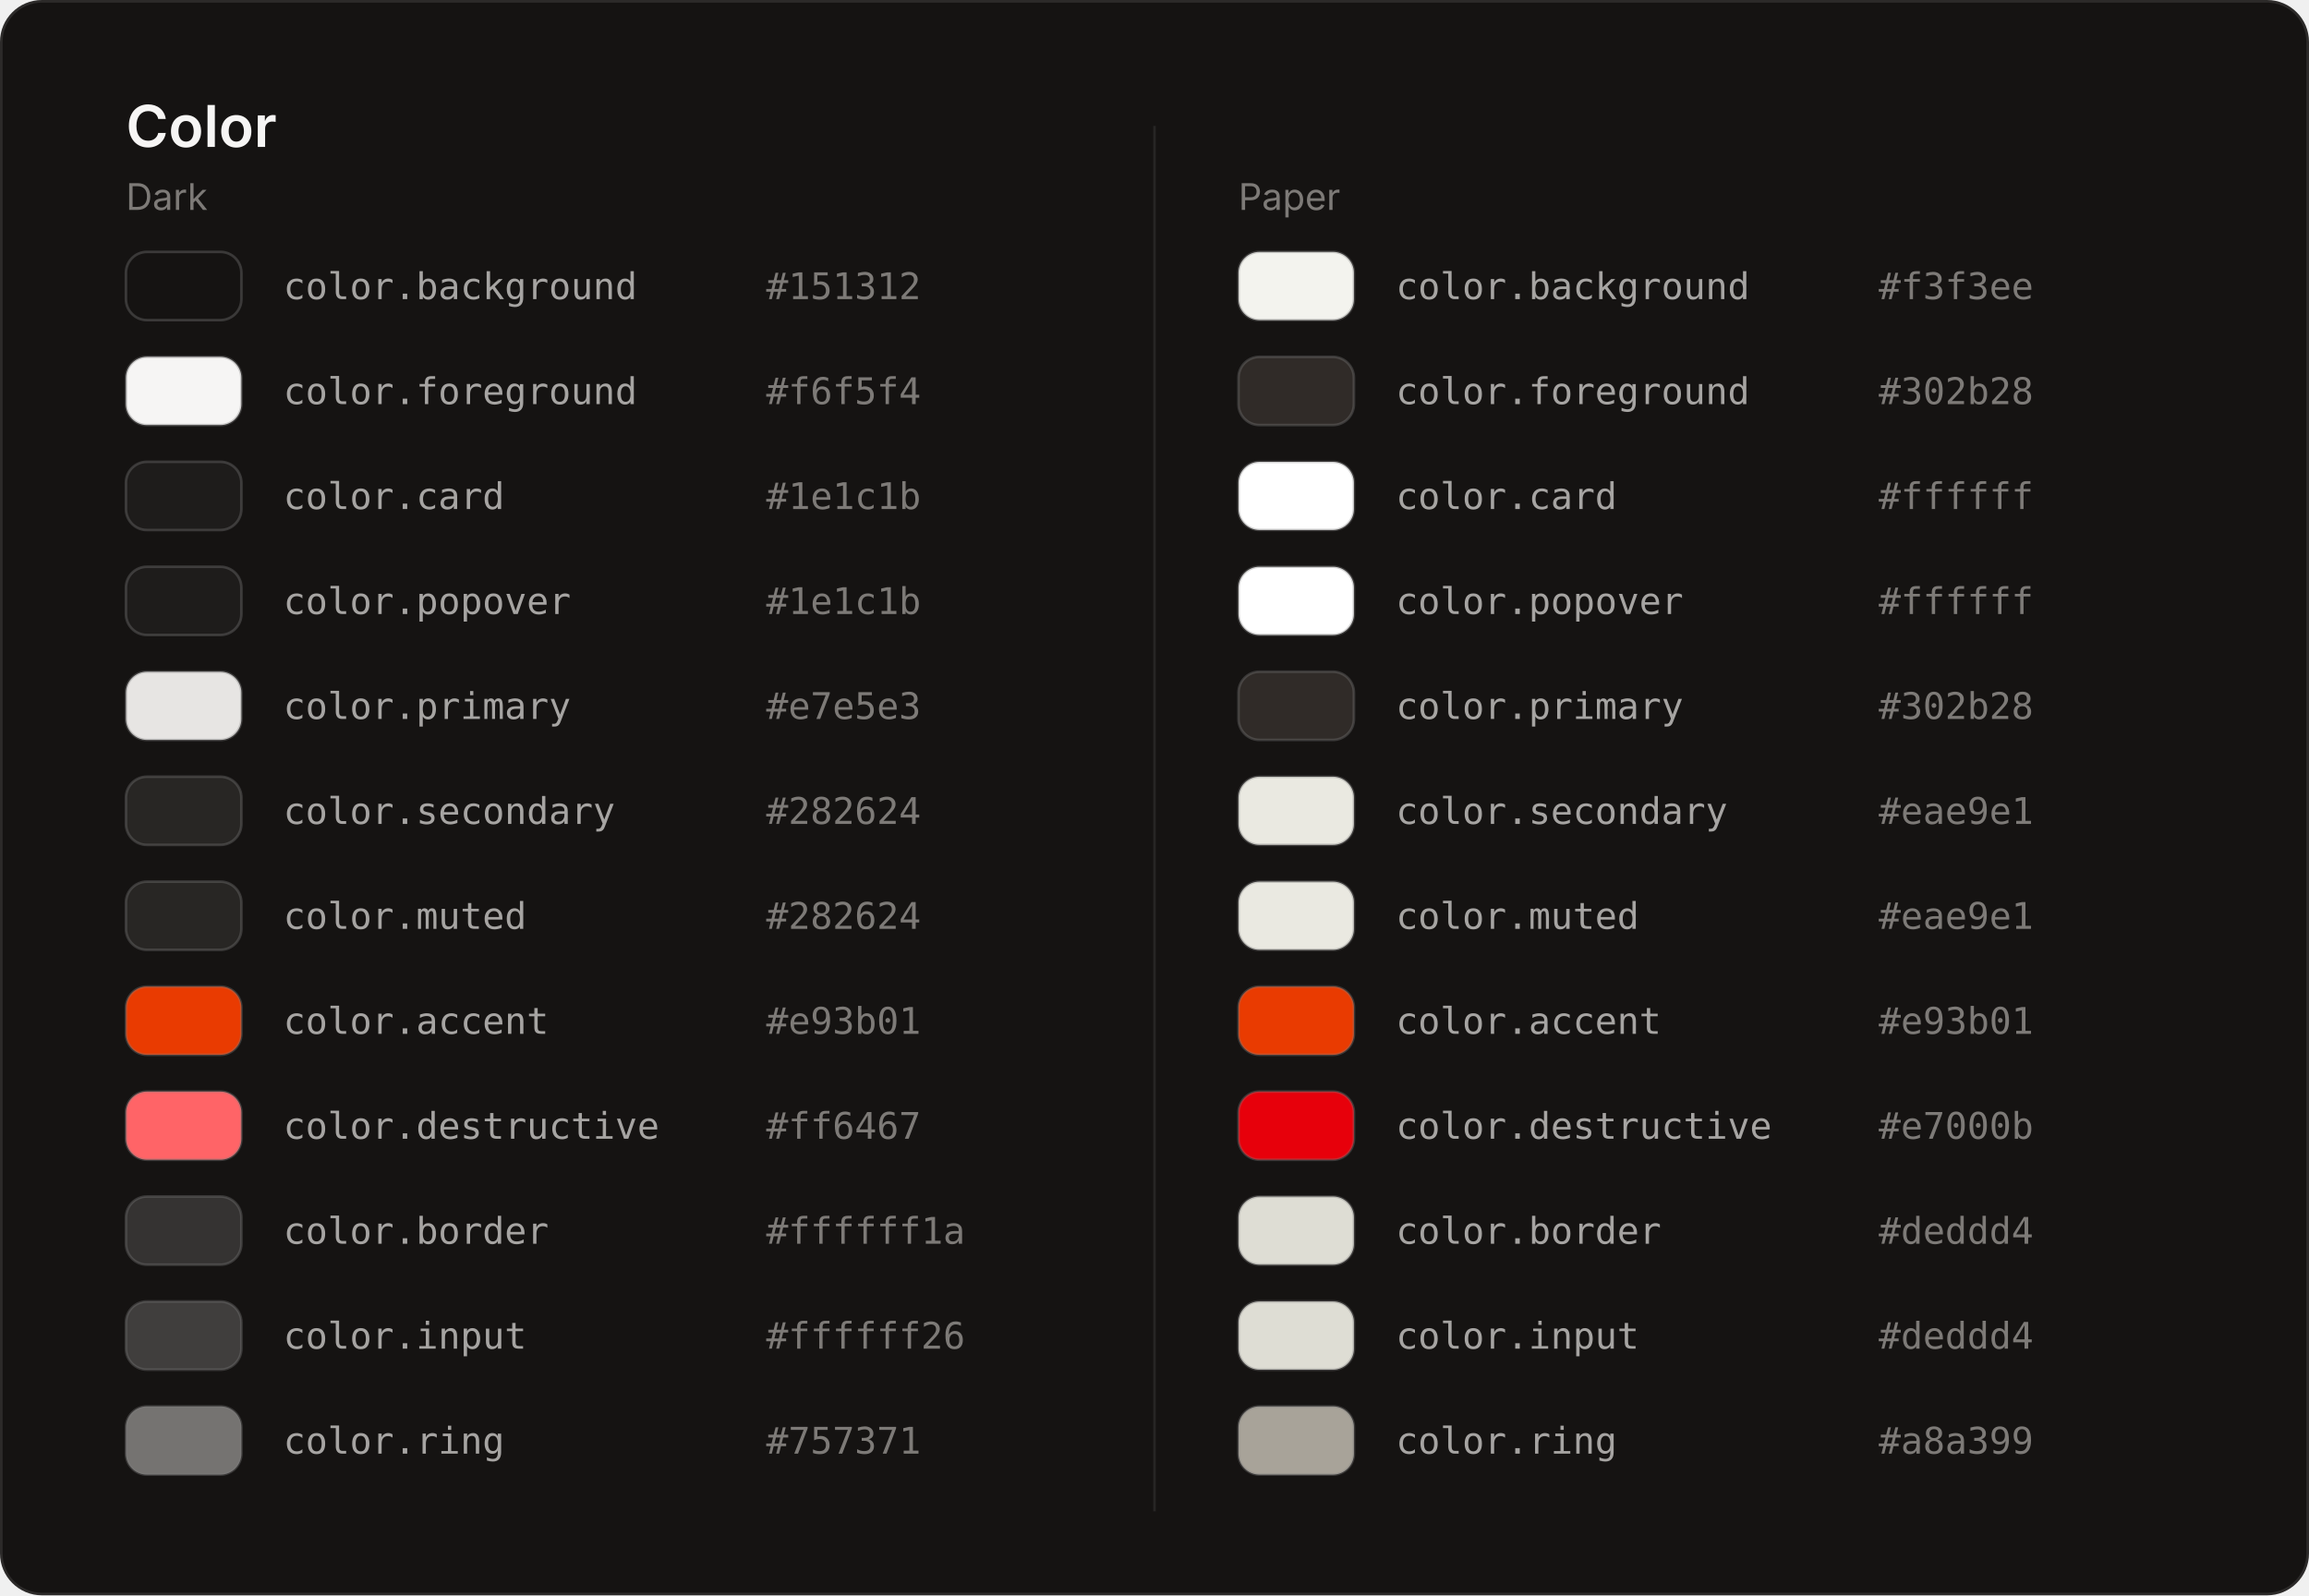
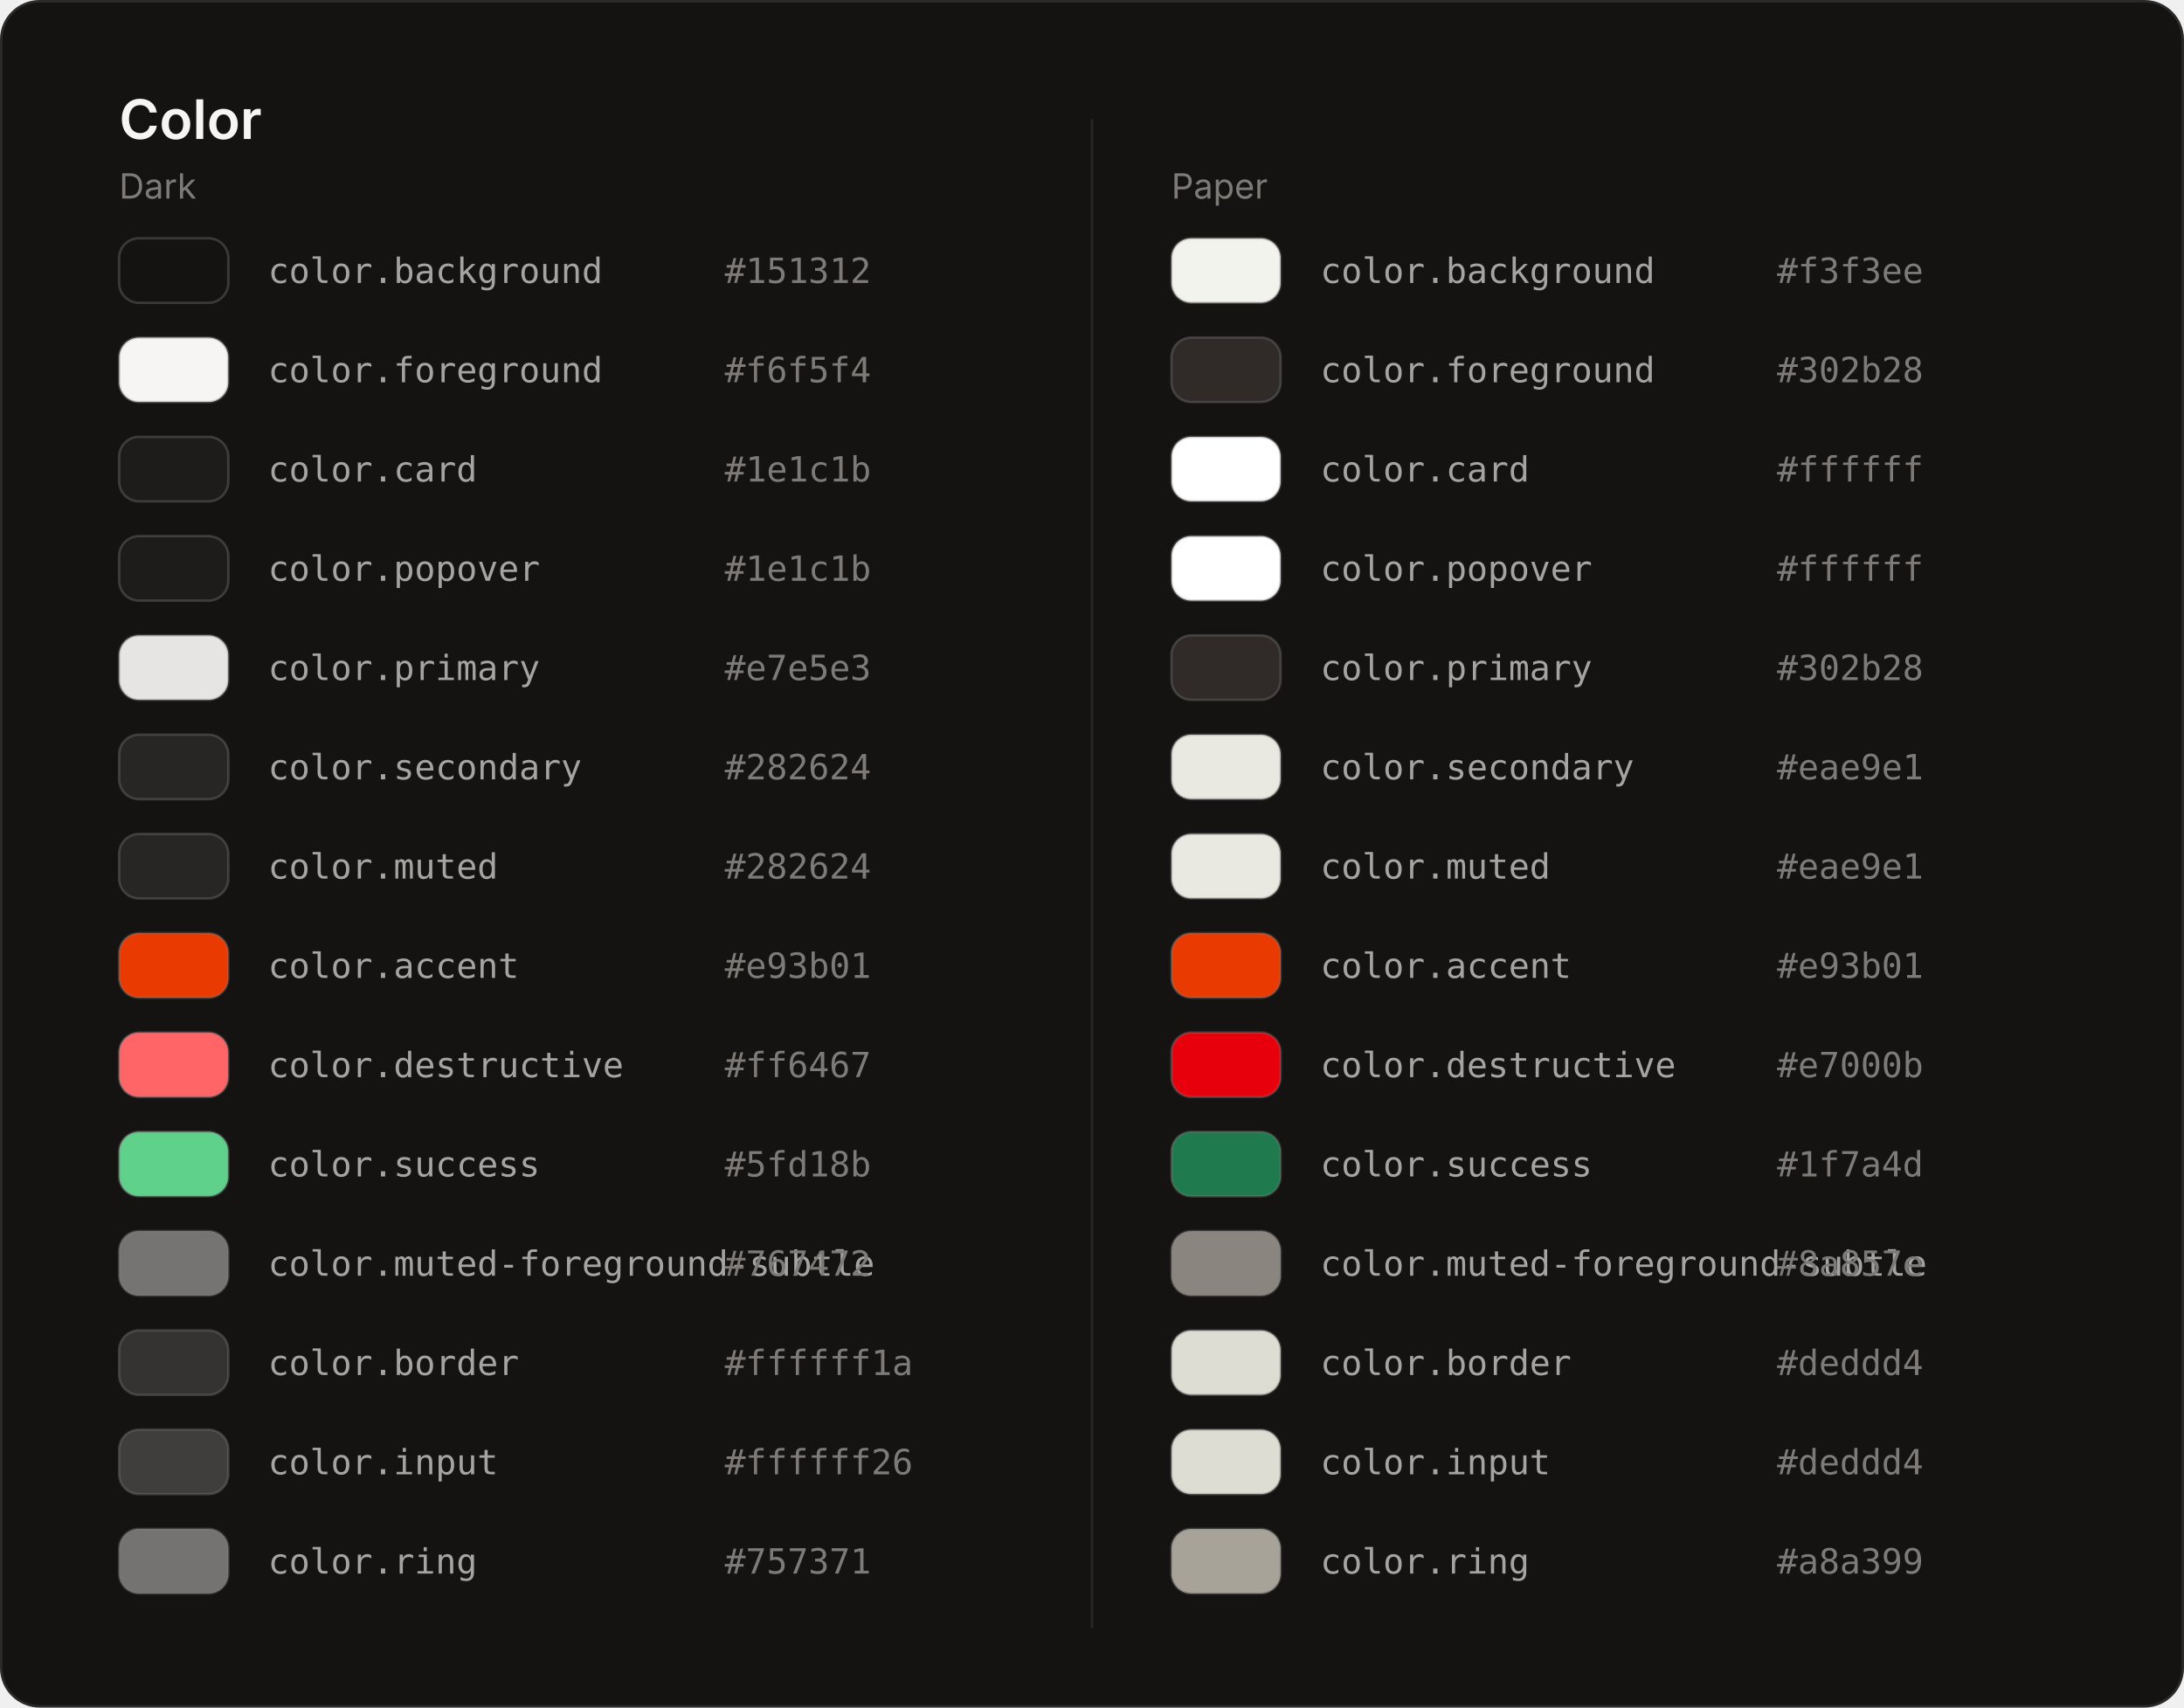
- <svg xmlns="http://www.w3.org/2000/svg" width="880" height="608" viewBox="0 0 880 608">
-   <rect width="880" height="608" rx="16" fill="#151312" />
-   <rect x="0.5" y="0.5" width="879" height="607" rx="15.5" fill="none" stroke="#ffffff" stroke-opacity="0.1" />
+ <svg xmlns="http://www.w3.org/2000/svg" width="880" height="688" viewBox="0 0 880 688">
+   <rect width="880" height="688" rx="16" fill="#151312" />
+   <rect x="0.5" y="0.5" width="879" height="687" rx="15.5" fill="none" stroke="#ffffff" stroke-opacity="0.1" />
  <text x="48" y="56" font-family="Geist, Inter, 'Segoe UI', system-ui, sans-serif" font-size="22" font-weight="600" fill="#f6f5f4">Color</text>
  <text x="48" y="80" font-family="Geist, Inter, 'Segoe UI', system-ui, sans-serif" font-size="14" fill="#7d7a77">Dark</text>
  <text x="472" y="80" font-family="Geist, Inter, 'Segoe UI', system-ui, sans-serif" font-size="14" fill="#7d7a77">Paper</text>
-   <path d="M440 48V576" stroke="#ffffff" stroke-opacity="0.08" />
+   <path d="M440 48V656" stroke="#ffffff" stroke-opacity="0.08" />
  <rect x="48" y="96" width="44" height="26" rx="8" fill="#1e1c1b" />
  <rect x="48" y="96" width="44" height="26" rx="8" fill="#151312" stroke="#808080" stroke-opacity="0.35" />
  <text x="108" y="114" font-family="'Geist Mono', 'JetBrains Mono', Consolas, monospace" font-size="14" fill="#a6a4a2">color.background</text>
  <text x="292" y="114" font-family="'Geist Mono', 'JetBrains Mono', Consolas, monospace" font-size="14" fill="#7d7a77">#151312</text>
  <rect x="48" y="136" width="44" height="26" rx="8" fill="#1e1c1b" />
  <rect x="48" y="136" width="44" height="26" rx="8" fill="#f6f5f4" stroke="#808080" stroke-opacity="0.35" />
  <text x="108" y="154" font-family="'Geist Mono', 'JetBrains Mono', Consolas, monospace" font-size="14" fill="#a6a4a2">color.foreground</text>
  <text x="292" y="154" font-family="'Geist Mono', 'JetBrains Mono', Consolas, monospace" font-size="14" fill="#7d7a77">#f6f5f4</text>
  <rect x="48" y="176" width="44" height="26" rx="8" fill="#1e1c1b" />
  <rect x="48" y="176" width="44" height="26" rx="8" fill="#1e1c1b" stroke="#808080" stroke-opacity="0.35" />
  <text x="108" y="194" font-family="'Geist Mono', 'JetBrains Mono', Consolas, monospace" font-size="14" fill="#a6a4a2">color.card</text>
  <text x="292" y="194" font-family="'Geist Mono', 'JetBrains Mono', Consolas, monospace" font-size="14" fill="#7d7a77">#1e1c1b</text>
  <rect x="48" y="216" width="44" height="26" rx="8" fill="#1e1c1b" />
  <rect x="48" y="216" width="44" height="26" rx="8" fill="#1e1c1b" stroke="#808080" stroke-opacity="0.35" />
  <text x="108" y="234" font-family="'Geist Mono', 'JetBrains Mono', Consolas, monospace" font-size="14" fill="#a6a4a2">color.popover</text>
  <text x="292" y="234" font-family="'Geist Mono', 'JetBrains Mono', Consolas, monospace" font-size="14" fill="#7d7a77">#1e1c1b</text>
  <rect x="48" y="256" width="44" height="26" rx="8" fill="#1e1c1b" />
  <rect x="48" y="256" width="44" height="26" rx="8" fill="#e7e5e3" stroke="#808080" stroke-opacity="0.35" />
  <text x="108" y="274" font-family="'Geist Mono', 'JetBrains Mono', Consolas, monospace" font-size="14" fill="#a6a4a2">color.primary</text>
  <text x="292" y="274" font-family="'Geist Mono', 'JetBrains Mono', Consolas, monospace" font-size="14" fill="#7d7a77">#e7e5e3</text>
  <rect x="48" y="296" width="44" height="26" rx="8" fill="#1e1c1b" />
  <rect x="48" y="296" width="44" height="26" rx="8" fill="#282624" stroke="#808080" stroke-opacity="0.35" />
  <text x="108" y="314" font-family="'Geist Mono', 'JetBrains Mono', Consolas, monospace" font-size="14" fill="#a6a4a2">color.secondary</text>
  <text x="292" y="314" font-family="'Geist Mono', 'JetBrains Mono', Consolas, monospace" font-size="14" fill="#7d7a77">#282624</text>
  <rect x="48" y="336" width="44" height="26" rx="8" fill="#1e1c1b" />
  <rect x="48" y="336" width="44" height="26" rx="8" fill="#282624" stroke="#808080" stroke-opacity="0.35" />
  <text x="108" y="354" font-family="'Geist Mono', 'JetBrains Mono', Consolas, monospace" font-size="14" fill="#a6a4a2">color.muted</text>
  <text x="292" y="354" font-family="'Geist Mono', 'JetBrains Mono', Consolas, monospace" font-size="14" fill="#7d7a77">#282624</text>
  <rect x="48" y="376" width="44" height="26" rx="8" fill="#1e1c1b" />
  <rect x="48" y="376" width="44" height="26" rx="8" fill="#e93b01" stroke="#808080" stroke-opacity="0.35" />
  <text x="108" y="394" font-family="'Geist Mono', 'JetBrains Mono', Consolas, monospace" font-size="14" fill="#a6a4a2">color.accent</text>
  <text x="292" y="394" font-family="'Geist Mono', 'JetBrains Mono', Consolas, monospace" font-size="14" fill="#7d7a77">#e93b01</text>
  <rect x="48" y="416" width="44" height="26" rx="8" fill="#1e1c1b" />
  <rect x="48" y="416" width="44" height="26" rx="8" fill="#ff6467" stroke="#808080" stroke-opacity="0.35" />
  <text x="108" y="434" font-family="'Geist Mono', 'JetBrains Mono', Consolas, monospace" font-size="14" fill="#a6a4a2">color.destructive</text>
  <text x="292" y="434" font-family="'Geist Mono', 'JetBrains Mono', Consolas, monospace" font-size="14" fill="#7d7a77">#ff6467</text>
  <rect x="48" y="456" width="44" height="26" rx="8" fill="#1e1c1b" />
-   <rect x="48" y="456" width="44" height="26" rx="8" fill="#ffffff1a" stroke="#808080" stroke-opacity="0.35" />
-   <text x="108" y="474" font-family="'Geist Mono', 'JetBrains Mono', Consolas, monospace" font-size="14" fill="#a6a4a2">color.border</text>
-   <text x="292" y="474" font-family="'Geist Mono', 'JetBrains Mono', Consolas, monospace" font-size="14" fill="#7d7a77">#ffffff1a</text>
+   <rect x="48" y="456" width="44" height="26" rx="8" fill="#5fd18b" stroke="#808080" stroke-opacity="0.35" />
+   <text x="108" y="474" font-family="'Geist Mono', 'JetBrains Mono', Consolas, monospace" font-size="14" fill="#a6a4a2">color.success</text>
+   <text x="292" y="474" font-family="'Geist Mono', 'JetBrains Mono', Consolas, monospace" font-size="14" fill="#7d7a77">#5fd18b</text>
  <rect x="48" y="496" width="44" height="26" rx="8" fill="#1e1c1b" />
-   <rect x="48" y="496" width="44" height="26" rx="8" fill="#ffffff26" stroke="#808080" stroke-opacity="0.35" />
-   <text x="108" y="514" font-family="'Geist Mono', 'JetBrains Mono', Consolas, monospace" font-size="14" fill="#a6a4a2">color.input</text>
-   <text x="292" y="514" font-family="'Geist Mono', 'JetBrains Mono', Consolas, monospace" font-size="14" fill="#7d7a77">#ffffff26</text>
+   <rect x="48" y="496" width="44" height="26" rx="8" fill="#767472" stroke="#808080" stroke-opacity="0.35" />
+   <text x="108" y="514" font-family="'Geist Mono', 'JetBrains Mono', Consolas, monospace" font-size="14" fill="#a6a4a2">color.muted-foreground-subtle</text>
+   <text x="292" y="514" font-family="'Geist Mono', 'JetBrains Mono', Consolas, monospace" font-size="14" fill="#7d7a77">#767472</text>
  <rect x="48" y="536" width="44" height="26" rx="8" fill="#1e1c1b" />
-   <rect x="48" y="536" width="44" height="26" rx="8" fill="#757371" stroke="#808080" stroke-opacity="0.35" />
-   <text x="108" y="554" font-family="'Geist Mono', 'JetBrains Mono', Consolas, monospace" font-size="14" fill="#a6a4a2">color.ring</text>
-   <text x="292" y="554" font-family="'Geist Mono', 'JetBrains Mono', Consolas, monospace" font-size="14" fill="#7d7a77">#757371</text>
+   <rect x="48" y="536" width="44" height="26" rx="8" fill="#ffffff1a" stroke="#808080" stroke-opacity="0.35" />
+   <text x="108" y="554" font-family="'Geist Mono', 'JetBrains Mono', Consolas, monospace" font-size="14" fill="#a6a4a2">color.border</text>
+   <text x="292" y="554" font-family="'Geist Mono', 'JetBrains Mono', Consolas, monospace" font-size="14" fill="#7d7a77">#ffffff1a</text>
+   <rect x="48" y="576" width="44" height="26" rx="8" fill="#1e1c1b" />
+   <rect x="48" y="576" width="44" height="26" rx="8" fill="#ffffff26" stroke="#808080" stroke-opacity="0.35" />
+   <text x="108" y="594" font-family="'Geist Mono', 'JetBrains Mono', Consolas, monospace" font-size="14" fill="#a6a4a2">color.input</text>
+   <text x="292" y="594" font-family="'Geist Mono', 'JetBrains Mono', Consolas, monospace" font-size="14" fill="#7d7a77">#ffffff26</text>
+   <rect x="48" y="616" width="44" height="26" rx="8" fill="#1e1c1b" />
+   <rect x="48" y="616" width="44" height="26" rx="8" fill="#757371" stroke="#808080" stroke-opacity="0.35" />
+   <text x="108" y="634" font-family="'Geist Mono', 'JetBrains Mono', Consolas, monospace" font-size="14" fill="#a6a4a2">color.ring</text>
+   <text x="292" y="634" font-family="'Geist Mono', 'JetBrains Mono', Consolas, monospace" font-size="14" fill="#7d7a77">#757371</text>
  <rect x="472" y="96" width="44" height="26" rx="8" fill="#1e1c1b" />
  <rect x="472" y="96" width="44" height="26" rx="8" fill="#f3f3ee" stroke="#808080" stroke-opacity="0.35" />
  <text x="532" y="114" font-family="'Geist Mono', 'JetBrains Mono', Consolas, monospace" font-size="14" fill="#a6a4a2">color.background</text>
  <text x="716" y="114" font-family="'Geist Mono', 'JetBrains Mono', Consolas, monospace" font-size="14" fill="#7d7a77">#f3f3ee</text>
  <rect x="472" y="136" width="44" height="26" rx="8" fill="#1e1c1b" />
  <rect x="472" y="136" width="44" height="26" rx="8" fill="#302b28" stroke="#808080" stroke-opacity="0.35" />
  <text x="532" y="154" font-family="'Geist Mono', 'JetBrains Mono', Consolas, monospace" font-size="14" fill="#a6a4a2">color.foreground</text>
  <text x="716" y="154" font-family="'Geist Mono', 'JetBrains Mono', Consolas, monospace" font-size="14" fill="#7d7a77">#302b28</text>
  <rect x="472" y="176" width="44" height="26" rx="8" fill="#1e1c1b" />
  <rect x="472" y="176" width="44" height="26" rx="8" fill="#ffffff" stroke="#808080" stroke-opacity="0.35" />
  <text x="532" y="194" font-family="'Geist Mono', 'JetBrains Mono', Consolas, monospace" font-size="14" fill="#a6a4a2">color.card</text>
  <text x="716" y="194" font-family="'Geist Mono', 'JetBrains Mono', Consolas, monospace" font-size="14" fill="#7d7a77">#ffffff</text>
  <rect x="472" y="216" width="44" height="26" rx="8" fill="#1e1c1b" />
  <rect x="472" y="216" width="44" height="26" rx="8" fill="#ffffff" stroke="#808080" stroke-opacity="0.35" />
  <text x="532" y="234" font-family="'Geist Mono', 'JetBrains Mono', Consolas, monospace" font-size="14" fill="#a6a4a2">color.popover</text>
  <text x="716" y="234" font-family="'Geist Mono', 'JetBrains Mono', Consolas, monospace" font-size="14" fill="#7d7a77">#ffffff</text>
  <rect x="472" y="256" width="44" height="26" rx="8" fill="#1e1c1b" />
  <rect x="472" y="256" width="44" height="26" rx="8" fill="#302b28" stroke="#808080" stroke-opacity="0.35" />
  <text x="532" y="274" font-family="'Geist Mono', 'JetBrains Mono', Consolas, monospace" font-size="14" fill="#a6a4a2">color.primary</text>
  <text x="716" y="274" font-family="'Geist Mono', 'JetBrains Mono', Consolas, monospace" font-size="14" fill="#7d7a77">#302b28</text>
  <rect x="472" y="296" width="44" height="26" rx="8" fill="#1e1c1b" />
  <rect x="472" y="296" width="44" height="26" rx="8" fill="#eae9e1" stroke="#808080" stroke-opacity="0.35" />
  <text x="532" y="314" font-family="'Geist Mono', 'JetBrains Mono', Consolas, monospace" font-size="14" fill="#a6a4a2">color.secondary</text>
  <text x="716" y="314" font-family="'Geist Mono', 'JetBrains Mono', Consolas, monospace" font-size="14" fill="#7d7a77">#eae9e1</text>
  <rect x="472" y="336" width="44" height="26" rx="8" fill="#1e1c1b" />
  <rect x="472" y="336" width="44" height="26" rx="8" fill="#eae9e1" stroke="#808080" stroke-opacity="0.35" />
  <text x="532" y="354" font-family="'Geist Mono', 'JetBrains Mono', Consolas, monospace" font-size="14" fill="#a6a4a2">color.muted</text>
  <text x="716" y="354" font-family="'Geist Mono', 'JetBrains Mono', Consolas, monospace" font-size="14" fill="#7d7a77">#eae9e1</text>
  <rect x="472" y="376" width="44" height="26" rx="8" fill="#1e1c1b" />
  <rect x="472" y="376" width="44" height="26" rx="8" fill="#e93b01" stroke="#808080" stroke-opacity="0.35" />
  <text x="532" y="394" font-family="'Geist Mono', 'JetBrains Mono', Consolas, monospace" font-size="14" fill="#a6a4a2">color.accent</text>
  <text x="716" y="394" font-family="'Geist Mono', 'JetBrains Mono', Consolas, monospace" font-size="14" fill="#7d7a77">#e93b01</text>
  <rect x="472" y="416" width="44" height="26" rx="8" fill="#1e1c1b" />
  <rect x="472" y="416" width="44" height="26" rx="8" fill="#e7000b" stroke="#808080" stroke-opacity="0.35" />
  <text x="532" y="434" font-family="'Geist Mono', 'JetBrains Mono', Consolas, monospace" font-size="14" fill="#a6a4a2">color.destructive</text>
  <text x="716" y="434" font-family="'Geist Mono', 'JetBrains Mono', Consolas, monospace" font-size="14" fill="#7d7a77">#e7000b</text>
  <rect x="472" y="456" width="44" height="26" rx="8" fill="#1e1c1b" />
-   <rect x="472" y="456" width="44" height="26" rx="8" fill="#deddd4" stroke="#808080" stroke-opacity="0.35" />
-   <text x="532" y="474" font-family="'Geist Mono', 'JetBrains Mono', Consolas, monospace" font-size="14" fill="#a6a4a2">color.border</text>
-   <text x="716" y="474" font-family="'Geist Mono', 'JetBrains Mono', Consolas, monospace" font-size="14" fill="#7d7a77">#deddd4</text>
+   <rect x="472" y="456" width="44" height="26" rx="8" fill="#1f7a4d" stroke="#808080" stroke-opacity="0.35" />
+   <text x="532" y="474" font-family="'Geist Mono', 'JetBrains Mono', Consolas, monospace" font-size="14" fill="#a6a4a2">color.success</text>
+   <text x="716" y="474" font-family="'Geist Mono', 'JetBrains Mono', Consolas, monospace" font-size="14" fill="#7d7a77">#1f7a4d</text>
  <rect x="472" y="496" width="44" height="26" rx="8" fill="#1e1c1b" />
-   <rect x="472" y="496" width="44" height="26" rx="8" fill="#deddd4" stroke="#808080" stroke-opacity="0.35" />
-   <text x="532" y="514" font-family="'Geist Mono', 'JetBrains Mono', Consolas, monospace" font-size="14" fill="#a6a4a2">color.input</text>
-   <text x="716" y="514" font-family="'Geist Mono', 'JetBrains Mono', Consolas, monospace" font-size="14" fill="#7d7a77">#deddd4</text>
+   <rect x="472" y="496" width="44" height="26" rx="8" fill="#8a857e" stroke="#808080" stroke-opacity="0.35" />
+   <text x="532" y="514" font-family="'Geist Mono', 'JetBrains Mono', Consolas, monospace" font-size="14" fill="#a6a4a2">color.muted-foreground-subtle</text>
+   <text x="716" y="514" font-family="'Geist Mono', 'JetBrains Mono', Consolas, monospace" font-size="14" fill="#7d7a77">#8a857e</text>
  <rect x="472" y="536" width="44" height="26" rx="8" fill="#1e1c1b" />
-   <rect x="472" y="536" width="44" height="26" rx="8" fill="#a8a399" stroke="#808080" stroke-opacity="0.35" />
-   <text x="532" y="554" font-family="'Geist Mono', 'JetBrains Mono', Consolas, monospace" font-size="14" fill="#a6a4a2">color.ring</text>
-   <text x="716" y="554" font-family="'Geist Mono', 'JetBrains Mono', Consolas, monospace" font-size="14" fill="#7d7a77">#a8a399</text>
+   <rect x="472" y="536" width="44" height="26" rx="8" fill="#deddd4" stroke="#808080" stroke-opacity="0.35" />
+   <text x="532" y="554" font-family="'Geist Mono', 'JetBrains Mono', Consolas, monospace" font-size="14" fill="#a6a4a2">color.border</text>
+   <text x="716" y="554" font-family="'Geist Mono', 'JetBrains Mono', Consolas, monospace" font-size="14" fill="#7d7a77">#deddd4</text>
+   <rect x="472" y="576" width="44" height="26" rx="8" fill="#1e1c1b" />
+   <rect x="472" y="576" width="44" height="26" rx="8" fill="#deddd4" stroke="#808080" stroke-opacity="0.35" />
+   <text x="532" y="594" font-family="'Geist Mono', 'JetBrains Mono', Consolas, monospace" font-size="14" fill="#a6a4a2">color.input</text>
+   <text x="716" y="594" font-family="'Geist Mono', 'JetBrains Mono', Consolas, monospace" font-size="14" fill="#7d7a77">#deddd4</text>
+   <rect x="472" y="616" width="44" height="26" rx="8" fill="#1e1c1b" />
+   <rect x="472" y="616" width="44" height="26" rx="8" fill="#a8a399" stroke="#808080" stroke-opacity="0.35" />
+   <text x="532" y="634" font-family="'Geist Mono', 'JetBrains Mono', Consolas, monospace" font-size="14" fill="#a6a4a2">color.ring</text>
+   <text x="716" y="634" font-family="'Geist Mono', 'JetBrains Mono', Consolas, monospace" font-size="14" fill="#7d7a77">#a8a399</text>
</svg>
